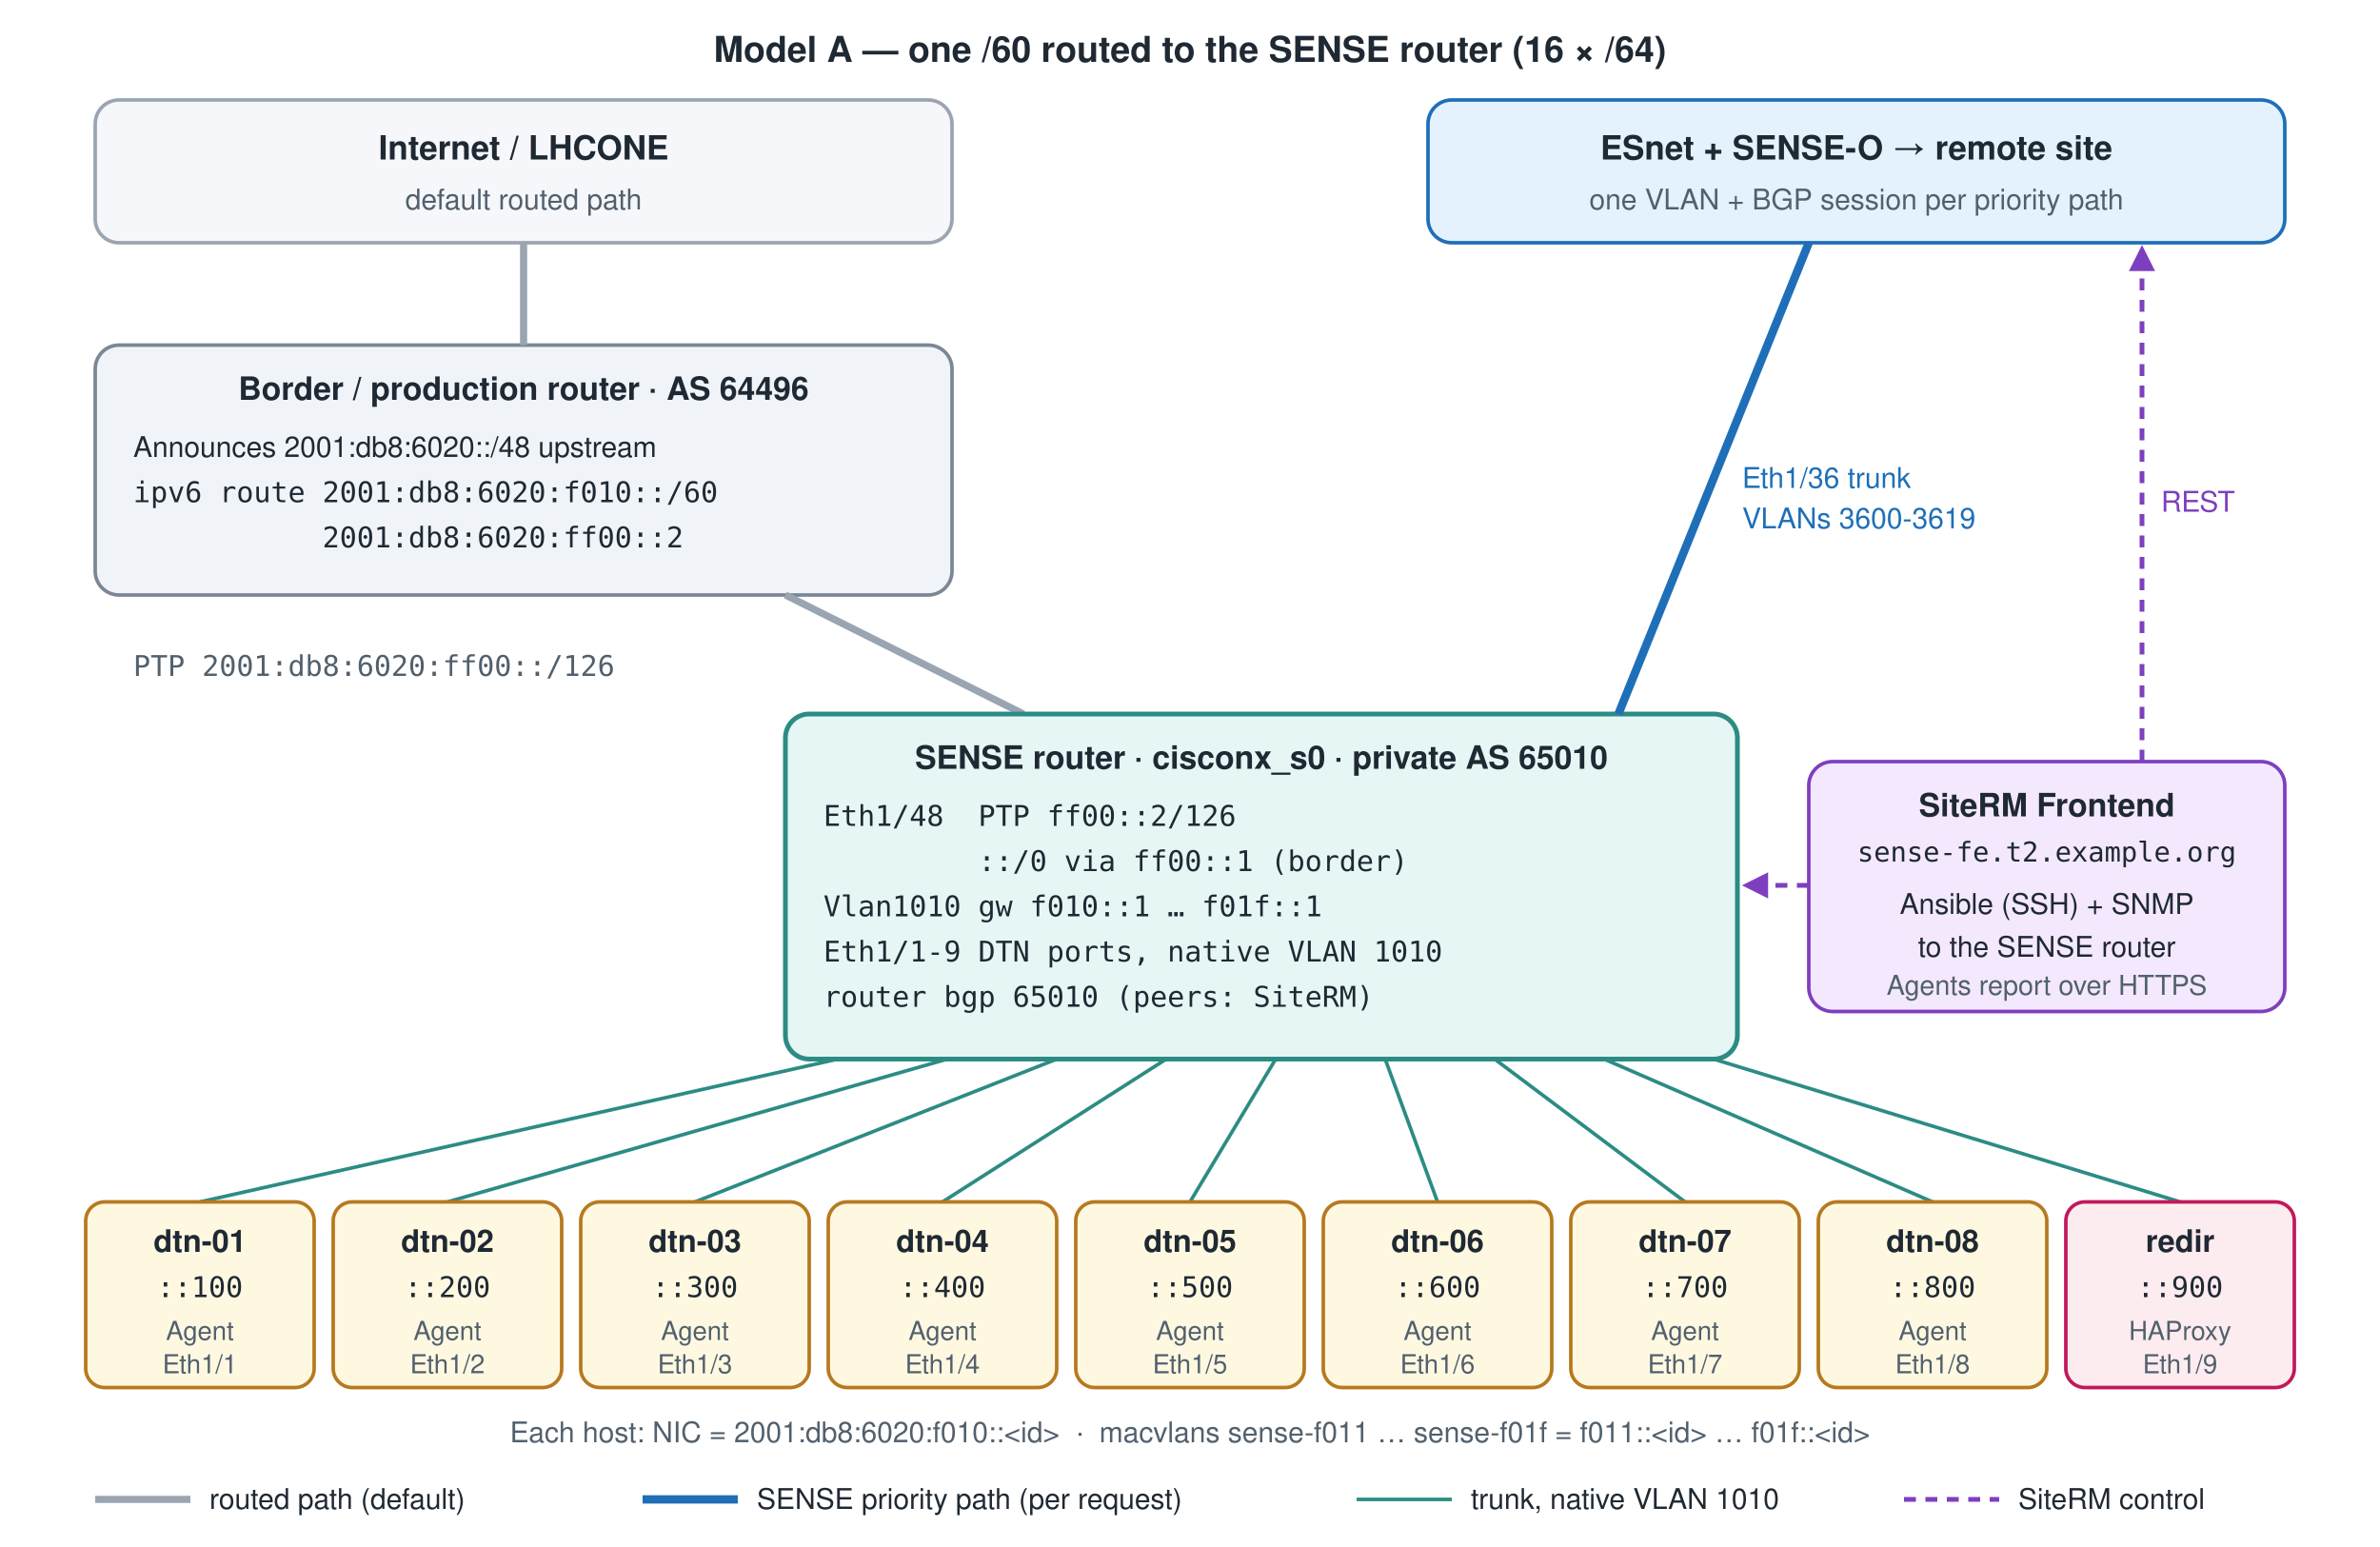
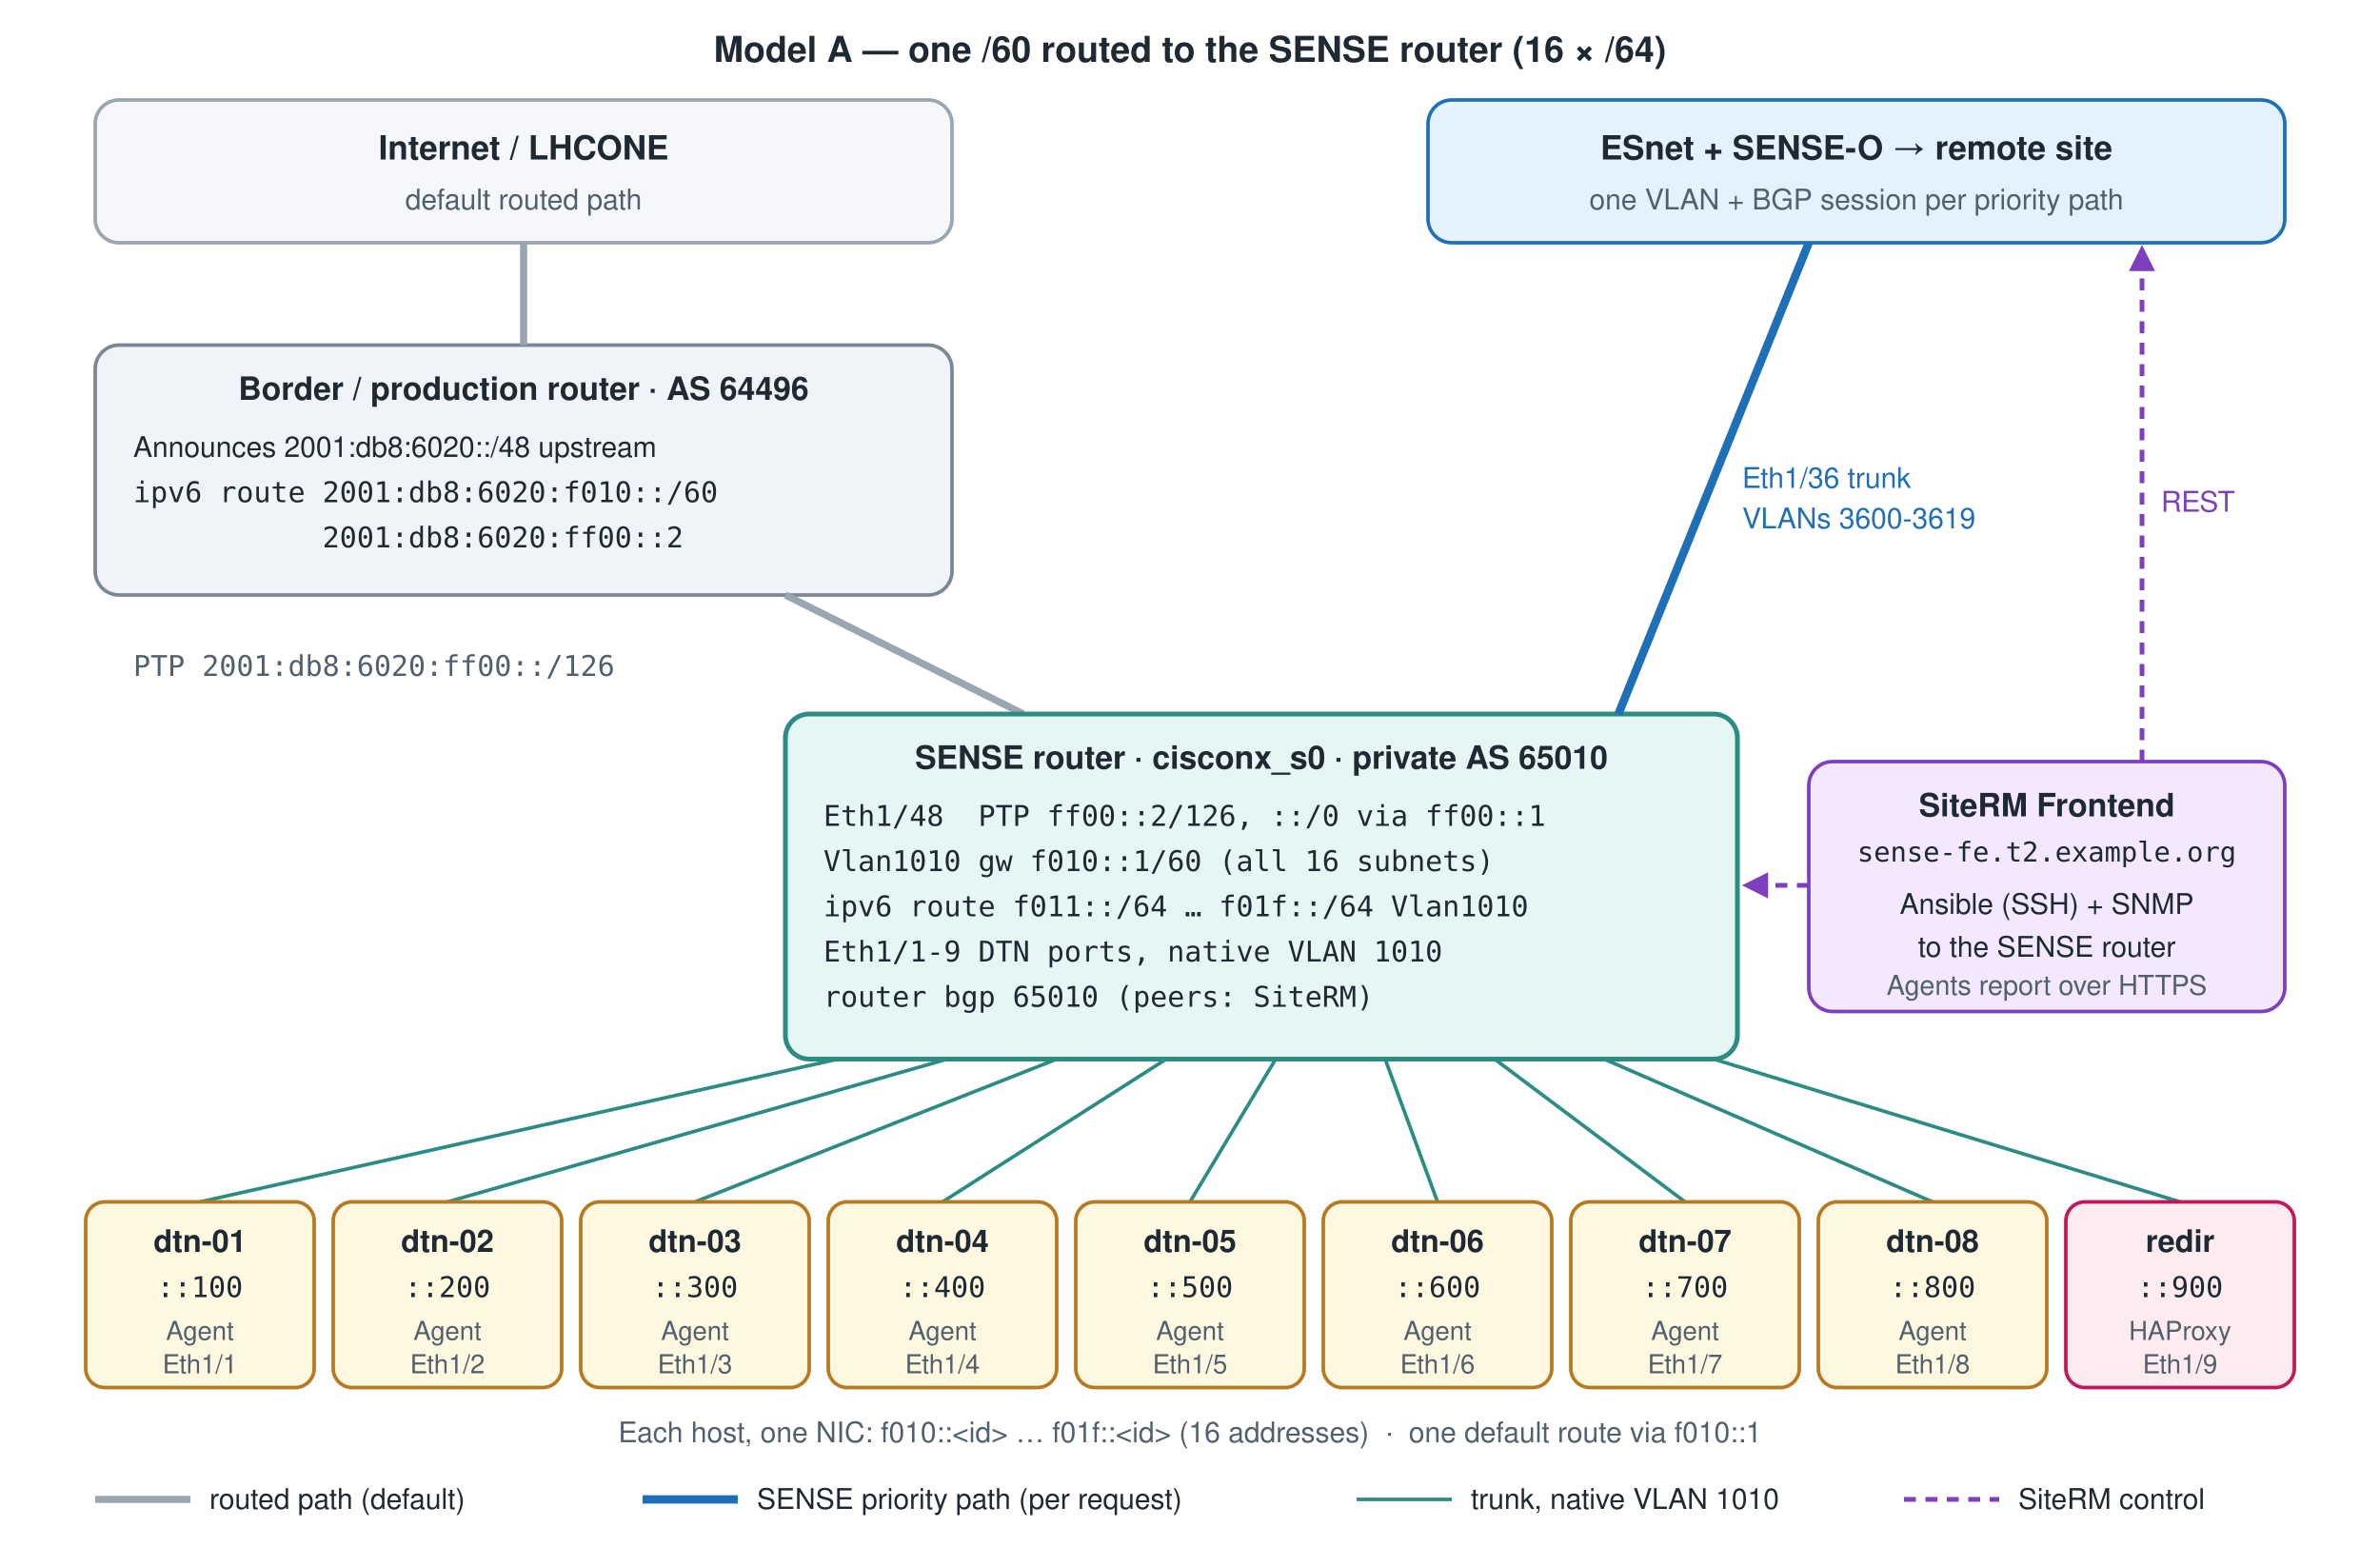
<svg xmlns="http://www.w3.org/2000/svg" viewBox="0 0 1000 650" width="1000" height="650">
  <defs>
    <marker id="a-grey" viewBox="0 0 10 10" refX="9" refY="5" markerUnits="userSpaceOnUse" markerWidth="11" markerHeight="11" orient="auto-start-reverse">
      <path d="M0,0 L10,5 L0,10 z" fill="#9aa5b1" />
    </marker>
    <marker id="a-blue" viewBox="0 0 10 10" refX="9" refY="5" markerUnits="userSpaceOnUse" markerWidth="11" markerHeight="11" orient="auto-start-reverse">
      <path d="M0,0 L10,5 L0,10 z" fill="#1e6fb8" />
    </marker>
    <marker id="a-purple" viewBox="0 0 10 10" refX="9" refY="5" markerUnits="userSpaceOnUse" markerWidth="11" markerHeight="11" orient="auto-start-reverse">
      <path d="M0,0 L10,5 L0,10 z" fill="#7e3fbf" />
    </marker>
    <marker id="a-ink" viewBox="0 0 10 10" refX="9" refY="5" markerUnits="userSpaceOnUse" markerWidth="11" markerHeight="11" orient="auto-start-reverse">
      <path d="M0,0 L10,5 L0,10 z" fill="#1f2933" />
    </marker>
    <marker id="a-teal" viewBox="0 0 10 10" refX="9" refY="5" markerUnits="userSpaceOnUse" markerWidth="11" markerHeight="11" orient="auto-start-reverse">
      <path d="M0,0 L10,5 L0,10 z" fill="#2c8c84" />
    </marker>
  </defs>
  <rect width="1000" height="650" fill="#ffffff" />
  <text xml:space="preserve" style="white-space:pre" x="500" y="26" font-family="Helvetica, Arial, sans-serif" font-size="15" text-anchor="middle" font-weight="bold" fill="#1f2933">Model A — one /60 routed to the SENSE router (16 × /64)</text>
  <rect x="40" y="42" width="360" height="60" rx="10" fill="#f5f7fa" stroke="#9aa5b1" stroke-width="1.5" />
  <text xml:space="preserve" style="white-space:pre" x="220" y="67" font-family="Helvetica, Arial, sans-serif" font-size="14" text-anchor="middle" font-weight="bold" fill="#1f2933">Internet / LHCONE</text>
  <text xml:space="preserve" style="white-space:pre" x="220" y="88" font-family="Helvetica, Arial, sans-serif" font-size="12" text-anchor="middle" font-weight="normal" fill="#52606d">default routed path</text>
  <rect x="600" y="42" width="360" height="60" rx="10" fill="#e3f2fd" stroke="#1e6fb8" stroke-width="1.5" />
  <text xml:space="preserve" style="white-space:pre" x="780" y="67" font-family="Helvetica, Arial, sans-serif" font-size="14" text-anchor="middle" font-weight="bold" fill="#1f2933">ESnet + SENSE-O → remote site</text>
  <text xml:space="preserve" style="white-space:pre" x="780" y="88" font-family="Helvetica, Arial, sans-serif" font-size="12" text-anchor="middle" font-weight="normal" fill="#52606d">one VLAN + BGP session per priority path</text>
  <rect x="40" y="145" width="360" height="105" rx="10" fill="#f0f4f8" stroke="#7b8794" stroke-width="1.5" />
  <text xml:space="preserve" style="white-space:pre" x="220" y="168" font-family="Helvetica, Arial, sans-serif" font-size="13.5" text-anchor="middle" font-weight="bold" fill="#1f2933">Border / production router · AS 64496</text>
  <text xml:space="preserve" style="white-space:pre" x="56" y="192" font-family="Helvetica, Arial, sans-serif" font-size="12" text-anchor="start" font-weight="normal" fill="#1f2933">Announces 2001:db8:6020::/48 upstream</text>
  <text xml:space="preserve" style="white-space:pre" x="56" y="211" font-family="Menlo, Consolas, 'DejaVu Sans Mono', monospace" font-size="12" text-anchor="start" font-weight="normal" fill="#1f2933">ipv6 route 2001:db8:6020:f010::/60</text>
  <text xml:space="preserve" style="white-space:pre" x="56" y="230" font-family="Menlo, Consolas, 'DejaVu Sans Mono', monospace" font-size="12" text-anchor="start" font-weight="normal" fill="#1f2933">           2001:db8:6020:ff00::2</text>
  <line x1="220" y1="102" x2="220" y2="145" stroke="#9aa5b1" stroke-width="3" />
  <line x1="330" y1="250" x2="430" y2="300" stroke="#9aa5b1" stroke-width="3" />
  <text xml:space="preserve" style="white-space:pre" x="56" y="284" font-family="Menlo, Consolas, 'DejaVu Sans Mono', monospace" font-size="12" text-anchor="start" font-weight="normal" fill="#52606d">PTP 2001:db8:6020:ff00::/126</text>
  <rect x="330" y="300" width="400" height="145" rx="10" fill="#e6f6f4" stroke="#2c8c84" stroke-width="2" />
  <text xml:space="preserve" style="white-space:pre" x="530" y="323" font-family="Helvetica, Arial, sans-serif" font-size="13.5" text-anchor="middle" font-weight="bold" fill="#1f2933">SENSE router · cisconx_s0 · private AS 65010</text>
-   <text xml:space="preserve" style="white-space:pre" x="346" y="347" font-family="Menlo, Consolas, 'DejaVu Sans Mono', monospace" font-size="12" text-anchor="start" font-weight="normal" fill="#1f2933">Eth1/48  PTP ff00::2/126</text>
-   <text xml:space="preserve" style="white-space:pre" x="346" y="366" font-family="Menlo, Consolas, 'DejaVu Sans Mono', monospace" font-size="12" text-anchor="start" font-weight="normal" fill="#1f2933">         ::/0 via ff00::1 (border)</text>
-   <text xml:space="preserve" style="white-space:pre" x="346" y="385" font-family="Menlo, Consolas, 'DejaVu Sans Mono', monospace" font-size="12" text-anchor="start" font-weight="normal" fill="#1f2933">Vlan1010 gw f010::1 … f01f::1</text>
+   <text xml:space="preserve" style="white-space:pre" x="346" y="347" font-family="Menlo, Consolas, 'DejaVu Sans Mono', monospace" font-size="12" text-anchor="start" font-weight="normal" fill="#1f2933">Eth1/48  PTP ff00::2/126, ::/0 via ff00::1</text>
+   <text xml:space="preserve" style="white-space:pre" x="346" y="366" font-family="Menlo, Consolas, 'DejaVu Sans Mono', monospace" font-size="12" text-anchor="start" font-weight="normal" fill="#1f2933">Vlan1010 gw f010::1/60 (all 16 subnets)</text>
+   <text xml:space="preserve" style="white-space:pre" x="346" y="385" font-family="Menlo, Consolas, 'DejaVu Sans Mono', monospace" font-size="12" text-anchor="start" font-weight="normal" fill="#1f2933">ipv6 route f011::/64 … f01f::/64 Vlan1010</text>
  <text xml:space="preserve" style="white-space:pre" x="346" y="404" font-family="Menlo, Consolas, 'DejaVu Sans Mono', monospace" font-size="12" text-anchor="start" font-weight="normal" fill="#1f2933">Eth1/1-9 DTN ports, native VLAN 1010</text>
  <text xml:space="preserve" style="white-space:pre" x="346" y="423" font-family="Menlo, Consolas, 'DejaVu Sans Mono', monospace" font-size="12" text-anchor="start" font-weight="normal" fill="#1f2933">router bgp 65010 (peers: SiteRM)</text>
  <line x1="680" y1="300" x2="760" y2="102" stroke="#1e6fb8" stroke-width="3.5" />
  <text xml:space="preserve" style="white-space:pre" x="732" y="205" font-family="Helvetica, Arial, sans-serif" font-size="12" text-anchor="start" font-weight="normal" fill="#1e6fb8" paint-order="stroke" stroke="#ffffff" stroke-width="4" stroke-linejoin="round">Eth1/36 trunk</text>
  <text xml:space="preserve" style="white-space:pre" x="732" y="222" font-family="Helvetica, Arial, sans-serif" font-size="12" text-anchor="start" font-weight="normal" fill="#1e6fb8" paint-order="stroke" stroke="#ffffff" stroke-width="4" stroke-linejoin="round">VLANs 3600-3619</text>
  <rect x="760" y="320" width="200" height="105" rx="10" fill="#f3e8fd" stroke="#7e3fbf" stroke-width="1.5" />
  <text xml:space="preserve" style="white-space:pre" x="860" y="343" font-family="Helvetica, Arial, sans-serif" font-size="13.5" text-anchor="middle" font-weight="bold" fill="#1f2933">SiteRM Frontend</text>
  <text xml:space="preserve" style="white-space:pre" x="860" y="362" font-family="Menlo, Consolas, 'DejaVu Sans Mono', monospace" font-size="11.5" text-anchor="middle" font-weight="normal" fill="#1f2933">sense-fe.t2.example.org</text>
  <text xml:space="preserve" style="white-space:pre" x="860" y="384" font-family="Helvetica, Arial, sans-serif" font-size="12" text-anchor="middle" font-weight="normal" fill="#1f2933">Ansible (SSH) + SNMP</text>
  <text xml:space="preserve" style="white-space:pre" x="860" y="402" font-family="Helvetica, Arial, sans-serif" font-size="12" text-anchor="middle" font-weight="normal" fill="#1f2933">to the SENSE router</text>
  <text xml:space="preserve" style="white-space:pre" x="860" y="418" font-family="Helvetica, Arial, sans-serif" font-size="11.5" text-anchor="middle" font-weight="normal" fill="#52606d">Agents report over HTTPS</text>
  <line x1="760" y1="372" x2="733" y2="372" stroke="#7e3fbf" stroke-width="2" stroke-dasharray="5 4" marker-end="url(#a-purple)" />
  <line x1="900" y1="320" x2="900" y2="104" stroke="#7e3fbf" stroke-width="2" stroke-dasharray="5 4" marker-end="url(#a-purple)" />
  <text xml:space="preserve" style="white-space:pre" x="908" y="215" font-family="Helvetica, Arial, sans-serif" font-size="12" text-anchor="start" font-weight="normal" fill="#7e3fbf">REST</text>
  <line x1="84" y1="505" x2="352" y2="445" stroke="#2c8c84" stroke-width="1.5" />
  <rect x="36" y="505" width="96" height="78" rx="8" fill="#fff8e1" stroke="#b7791f" stroke-width="1.5" />
  <text xml:space="preserve" style="white-space:pre" x="84" y="526" font-family="Helvetica, Arial, sans-serif" font-size="13" text-anchor="middle" font-weight="bold" fill="#1f2933">dtn-01</text>
  <text xml:space="preserve" style="white-space:pre" x="84" y="545" font-family="Menlo, Consolas, 'DejaVu Sans Mono', monospace" font-size="12" text-anchor="middle" font-weight="normal" fill="#1f2933">::100</text>
  <text xml:space="preserve" style="white-space:pre" x="84" y="563" font-family="Helvetica, Arial, sans-serif" font-size="11" text-anchor="middle" font-weight="normal" fill="#52606d">Agent</text>
  <text xml:space="preserve" style="white-space:pre" x="84" y="577" font-family="Helvetica, Arial, sans-serif" font-size="11" text-anchor="middle" font-weight="normal" fill="#52606d">Eth1/1</text>
  <line x1="188" y1="505" x2="398" y2="445" stroke="#2c8c84" stroke-width="1.5" />
  <rect x="140" y="505" width="96" height="78" rx="8" fill="#fff8e1" stroke="#b7791f" stroke-width="1.5" />
  <text xml:space="preserve" style="white-space:pre" x="188" y="526" font-family="Helvetica, Arial, sans-serif" font-size="13" text-anchor="middle" font-weight="bold" fill="#1f2933">dtn-02</text>
  <text xml:space="preserve" style="white-space:pre" x="188" y="545" font-family="Menlo, Consolas, 'DejaVu Sans Mono', monospace" font-size="12" text-anchor="middle" font-weight="normal" fill="#1f2933">::200</text>
  <text xml:space="preserve" style="white-space:pre" x="188" y="563" font-family="Helvetica, Arial, sans-serif" font-size="11" text-anchor="middle" font-weight="normal" fill="#52606d">Agent</text>
  <text xml:space="preserve" style="white-space:pre" x="188" y="577" font-family="Helvetica, Arial, sans-serif" font-size="11" text-anchor="middle" font-weight="normal" fill="#52606d">Eth1/2</text>
  <line x1="292" y1="505" x2="444" y2="445" stroke="#2c8c84" stroke-width="1.5" />
  <rect x="244" y="505" width="96" height="78" rx="8" fill="#fff8e1" stroke="#b7791f" stroke-width="1.5" />
  <text xml:space="preserve" style="white-space:pre" x="292" y="526" font-family="Helvetica, Arial, sans-serif" font-size="13" text-anchor="middle" font-weight="bold" fill="#1f2933">dtn-03</text>
  <text xml:space="preserve" style="white-space:pre" x="292" y="545" font-family="Menlo, Consolas, 'DejaVu Sans Mono', monospace" font-size="12" text-anchor="middle" font-weight="normal" fill="#1f2933">::300</text>
  <text xml:space="preserve" style="white-space:pre" x="292" y="563" font-family="Helvetica, Arial, sans-serif" font-size="11" text-anchor="middle" font-weight="normal" fill="#52606d">Agent</text>
  <text xml:space="preserve" style="white-space:pre" x="292" y="577" font-family="Helvetica, Arial, sans-serif" font-size="11" text-anchor="middle" font-weight="normal" fill="#52606d">Eth1/3</text>
  <line x1="396" y1="505" x2="490" y2="445" stroke="#2c8c84" stroke-width="1.5" />
  <rect x="348" y="505" width="96" height="78" rx="8" fill="#fff8e1" stroke="#b7791f" stroke-width="1.5" />
  <text xml:space="preserve" style="white-space:pre" x="396" y="526" font-family="Helvetica, Arial, sans-serif" font-size="13" text-anchor="middle" font-weight="bold" fill="#1f2933">dtn-04</text>
  <text xml:space="preserve" style="white-space:pre" x="396" y="545" font-family="Menlo, Consolas, 'DejaVu Sans Mono', monospace" font-size="12" text-anchor="middle" font-weight="normal" fill="#1f2933">::400</text>
  <text xml:space="preserve" style="white-space:pre" x="396" y="563" font-family="Helvetica, Arial, sans-serif" font-size="11" text-anchor="middle" font-weight="normal" fill="#52606d">Agent</text>
  <text xml:space="preserve" style="white-space:pre" x="396" y="577" font-family="Helvetica, Arial, sans-serif" font-size="11" text-anchor="middle" font-weight="normal" fill="#52606d">Eth1/4</text>
  <line x1="500" y1="505" x2="536" y2="445" stroke="#2c8c84" stroke-width="1.5" />
  <rect x="452" y="505" width="96" height="78" rx="8" fill="#fff8e1" stroke="#b7791f" stroke-width="1.5" />
  <text xml:space="preserve" style="white-space:pre" x="500" y="526" font-family="Helvetica, Arial, sans-serif" font-size="13" text-anchor="middle" font-weight="bold" fill="#1f2933">dtn-05</text>
  <text xml:space="preserve" style="white-space:pre" x="500" y="545" font-family="Menlo, Consolas, 'DejaVu Sans Mono', monospace" font-size="12" text-anchor="middle" font-weight="normal" fill="#1f2933">::500</text>
  <text xml:space="preserve" style="white-space:pre" x="500" y="563" font-family="Helvetica, Arial, sans-serif" font-size="11" text-anchor="middle" font-weight="normal" fill="#52606d">Agent</text>
  <text xml:space="preserve" style="white-space:pre" x="500" y="577" font-family="Helvetica, Arial, sans-serif" font-size="11" text-anchor="middle" font-weight="normal" fill="#52606d">Eth1/5</text>
  <line x1="604" y1="505" x2="582" y2="445" stroke="#2c8c84" stroke-width="1.5" />
  <rect x="556" y="505" width="96" height="78" rx="8" fill="#fff8e1" stroke="#b7791f" stroke-width="1.5" />
  <text xml:space="preserve" style="white-space:pre" x="604" y="526" font-family="Helvetica, Arial, sans-serif" font-size="13" text-anchor="middle" font-weight="bold" fill="#1f2933">dtn-06</text>
  <text xml:space="preserve" style="white-space:pre" x="604" y="545" font-family="Menlo, Consolas, 'DejaVu Sans Mono', monospace" font-size="12" text-anchor="middle" font-weight="normal" fill="#1f2933">::600</text>
  <text xml:space="preserve" style="white-space:pre" x="604" y="563" font-family="Helvetica, Arial, sans-serif" font-size="11" text-anchor="middle" font-weight="normal" fill="#52606d">Agent</text>
  <text xml:space="preserve" style="white-space:pre" x="604" y="577" font-family="Helvetica, Arial, sans-serif" font-size="11" text-anchor="middle" font-weight="normal" fill="#52606d">Eth1/6</text>
  <line x1="708" y1="505" x2="628" y2="445" stroke="#2c8c84" stroke-width="1.5" />
  <rect x="660" y="505" width="96" height="78" rx="8" fill="#fff8e1" stroke="#b7791f" stroke-width="1.5" />
  <text xml:space="preserve" style="white-space:pre" x="708" y="526" font-family="Helvetica, Arial, sans-serif" font-size="13" text-anchor="middle" font-weight="bold" fill="#1f2933">dtn-07</text>
  <text xml:space="preserve" style="white-space:pre" x="708" y="545" font-family="Menlo, Consolas, 'DejaVu Sans Mono', monospace" font-size="12" text-anchor="middle" font-weight="normal" fill="#1f2933">::700</text>
  <text xml:space="preserve" style="white-space:pre" x="708" y="563" font-family="Helvetica, Arial, sans-serif" font-size="11" text-anchor="middle" font-weight="normal" fill="#52606d">Agent</text>
  <text xml:space="preserve" style="white-space:pre" x="708" y="577" font-family="Helvetica, Arial, sans-serif" font-size="11" text-anchor="middle" font-weight="normal" fill="#52606d">Eth1/7</text>
  <line x1="812" y1="505" x2="674" y2="445" stroke="#2c8c84" stroke-width="1.5" />
  <rect x="764" y="505" width="96" height="78" rx="8" fill="#fff8e1" stroke="#b7791f" stroke-width="1.5" />
  <text xml:space="preserve" style="white-space:pre" x="812" y="526" font-family="Helvetica, Arial, sans-serif" font-size="13" text-anchor="middle" font-weight="bold" fill="#1f2933">dtn-08</text>
  <text xml:space="preserve" style="white-space:pre" x="812" y="545" font-family="Menlo, Consolas, 'DejaVu Sans Mono', monospace" font-size="12" text-anchor="middle" font-weight="normal" fill="#1f2933">::800</text>
  <text xml:space="preserve" style="white-space:pre" x="812" y="563" font-family="Helvetica, Arial, sans-serif" font-size="11" text-anchor="middle" font-weight="normal" fill="#52606d">Agent</text>
  <text xml:space="preserve" style="white-space:pre" x="812" y="577" font-family="Helvetica, Arial, sans-serif" font-size="11" text-anchor="middle" font-weight="normal" fill="#52606d">Eth1/8</text>
  <line x1="916" y1="505" x2="720" y2="445" stroke="#2c8c84" stroke-width="1.5" />
  <rect x="868" y="505" width="96" height="78" rx="8" fill="#fdecef" stroke="#c2185b" stroke-width="1.5" />
  <text xml:space="preserve" style="white-space:pre" x="916" y="526" font-family="Helvetica, Arial, sans-serif" font-size="13" text-anchor="middle" font-weight="bold" fill="#1f2933">redir</text>
  <text xml:space="preserve" style="white-space:pre" x="916" y="545" font-family="Menlo, Consolas, 'DejaVu Sans Mono', monospace" font-size="12" text-anchor="middle" font-weight="normal" fill="#1f2933">::900</text>
  <text xml:space="preserve" style="white-space:pre" x="916" y="563" font-family="Helvetica, Arial, sans-serif" font-size="11" text-anchor="middle" font-weight="normal" fill="#52606d">HAProxy</text>
  <text xml:space="preserve" style="white-space:pre" x="916" y="577" font-family="Helvetica, Arial, sans-serif" font-size="11" text-anchor="middle" font-weight="normal" fill="#52606d">Eth1/9</text>
-   <text xml:space="preserve" style="white-space:pre" x="500" y="606" font-family="Helvetica, Arial, sans-serif" font-size="12" text-anchor="middle" font-weight="normal" fill="#52606d">Each host: NIC = 2001:db8:6020:f010::&lt;id&gt;  ·  macvlans sense-f011 … sense-f01f = f011::&lt;id&gt; … f01f::&lt;id&gt;</text>
+   <text xml:space="preserve" style="white-space:pre" x="500" y="606" font-family="Helvetica, Arial, sans-serif" font-size="12" text-anchor="middle" font-weight="normal" fill="#52606d">Each host, one NIC: f010::&lt;id&gt; … f01f::&lt;id&gt; (16 addresses)  ·  one default route via f010::1</text>
  <line x1="40" y1="630" x2="80" y2="630" stroke="#9aa5b1" stroke-width="3" />
  <text xml:space="preserve" style="white-space:pre" x="88" y="634" font-family="Helvetica, Arial, sans-serif" font-size="12" text-anchor="start" font-weight="normal" fill="#1f2933">routed path (default)</text>
  <line x1="270" y1="630" x2="310" y2="630" stroke="#1e6fb8" stroke-width="3.5" />
  <text xml:space="preserve" style="white-space:pre" x="318" y="634" font-family="Helvetica, Arial, sans-serif" font-size="12" text-anchor="start" font-weight="normal" fill="#1f2933">SENSE priority path (per request)</text>
  <line x1="570" y1="630" x2="610" y2="630" stroke="#2c8c84" stroke-width="1.5" />
  <text xml:space="preserve" style="white-space:pre" x="618" y="634" font-family="Helvetica, Arial, sans-serif" font-size="12" text-anchor="start" font-weight="normal" fill="#1f2933">trunk, native VLAN 1010</text>
  <line x1="800" y1="630" x2="840" y2="630" stroke="#7e3fbf" stroke-width="2" stroke-dasharray="5 4" />
  <text xml:space="preserve" style="white-space:pre" x="848" y="634" font-family="Helvetica, Arial, sans-serif" font-size="12" text-anchor="start" font-weight="normal" fill="#1f2933">SiteRM control</text>
</svg>
